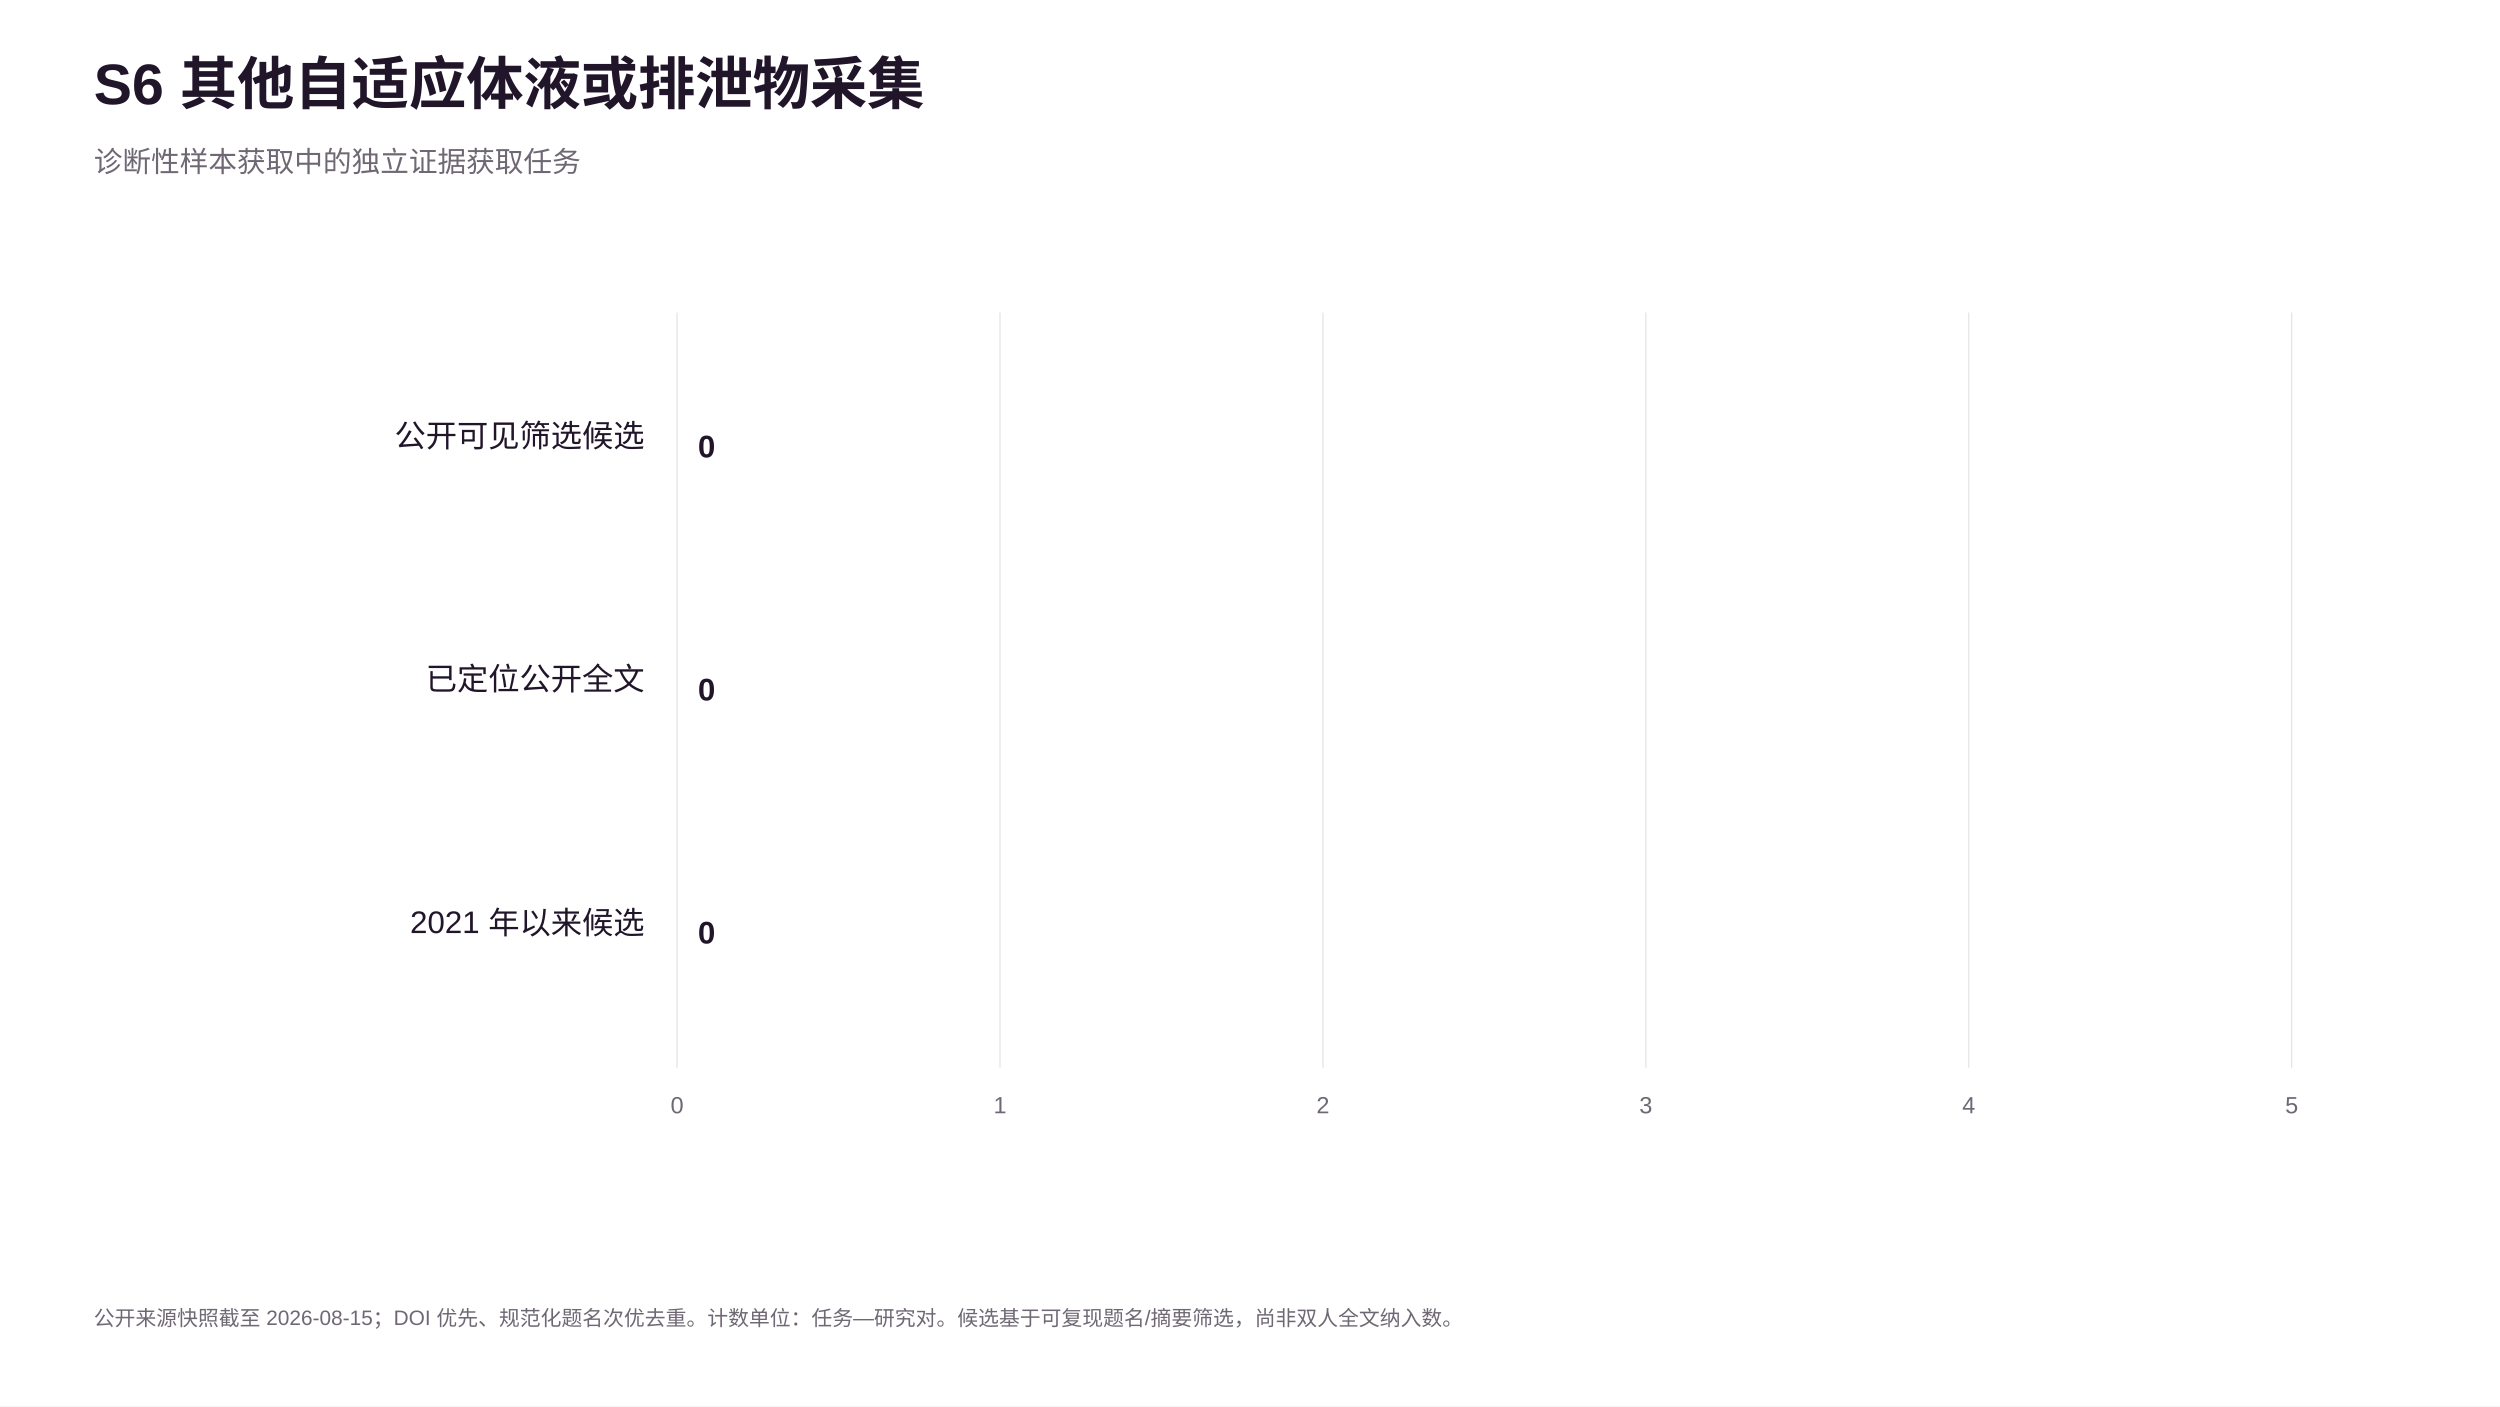
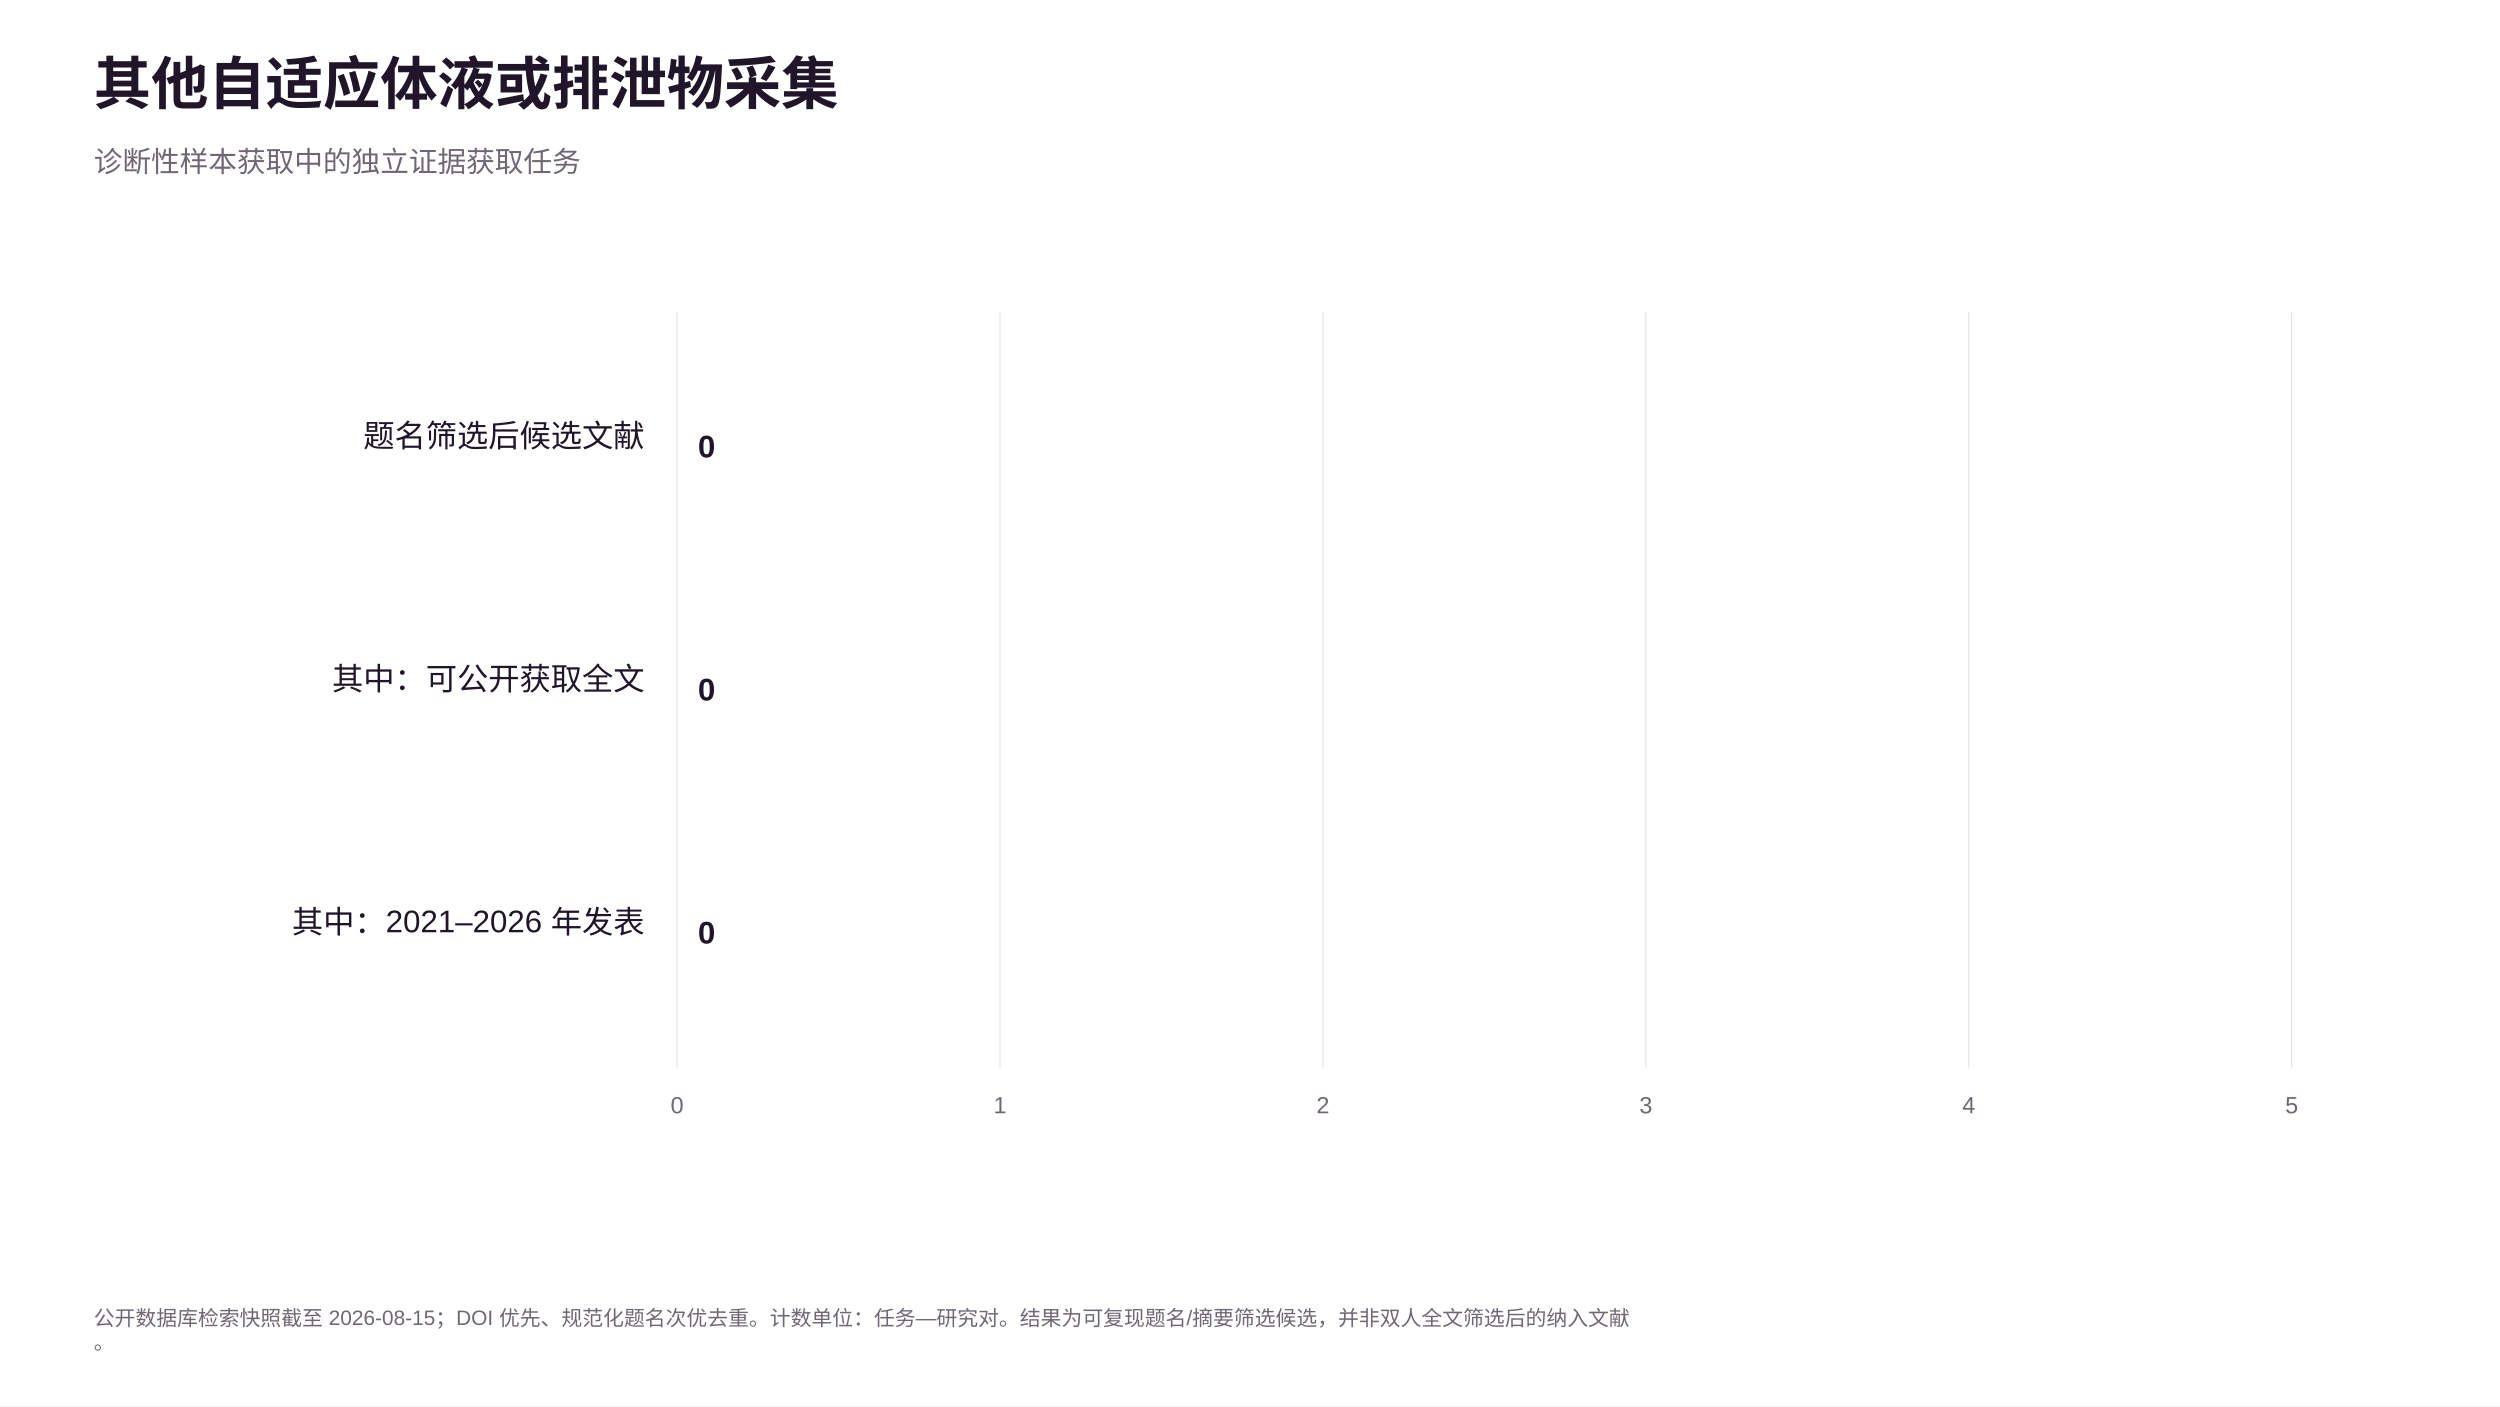
<svg xmlns="http://www.w3.org/2000/svg" width="1920" height="1080" viewBox="0 0 1920 1080">
  <rect width="1920" height="1080" fill="#FFFFFF" />
  <text x="72" y="80" font-size="44" fill="#21152A" text-anchor="start" font-weight="700" font-family="Arial,'Microsoft YaHei','Noto Sans CJK SC',sans-serif">
-     <tspan x="72" dy="0">S6 其他自适应体液或排泄物采集</tspan>
+     <tspan x="72" dy="0">其他自适应体液或排泄物采集</tspan>
  </text>
  <text x="72" y="132" font-size="22" fill="#6F6874" text-anchor="start" font-weight="400" font-family="Arial,'Microsoft YaHei','Noto Sans CJK SC',sans-serif">
    <tspan x="72" dy="0">诊断性样本获取中的独立证据获取任务</tspan>
  </text>
  <line x1="520" y1="240" x2="520" y2="820" stroke="#E8E3EA" stroke-width="1" />
  <text x="520" y="855" font-size="18" fill="#6F6874" text-anchor="middle" font-weight="400" font-family="Arial,'Microsoft YaHei','Noto Sans CJK SC',sans-serif">
    <tspan x="520" dy="0">0</tspan>
  </text>
  <line x1="768" y1="240" x2="768" y2="820" stroke="#E8E3EA" stroke-width="1" />
  <text x="768" y="855" font-size="18" fill="#6F6874" text-anchor="middle" font-weight="400" font-family="Arial,'Microsoft YaHei','Noto Sans CJK SC',sans-serif">
    <tspan x="768" dy="0">1</tspan>
  </text>
  <line x1="1016" y1="240" x2="1016" y2="820" stroke="#E8E3EA" stroke-width="1" />
  <text x="1016" y="855" font-size="18" fill="#6F6874" text-anchor="middle" font-weight="400" font-family="Arial,'Microsoft YaHei','Noto Sans CJK SC',sans-serif">
    <tspan x="1016" dy="0">2</tspan>
  </text>
  <line x1="1264" y1="240" x2="1264" y2="820" stroke="#E8E3EA" stroke-width="1" />
  <text x="1264" y="855" font-size="18" fill="#6F6874" text-anchor="middle" font-weight="400" font-family="Arial,'Microsoft YaHei','Noto Sans CJK SC',sans-serif">
    <tspan x="1264" dy="0">3</tspan>
  </text>
  <line x1="1512" y1="240" x2="1512" y2="820" stroke="#E8E3EA" stroke-width="1" />
  <text x="1512" y="855" font-size="18" fill="#6F6874" text-anchor="middle" font-weight="400" font-family="Arial,'Microsoft YaHei','Noto Sans CJK SC',sans-serif">
    <tspan x="1512" dy="0">4</tspan>
  </text>
  <line x1="1760" y1="240" x2="1760" y2="820" stroke="#E8E3EA" stroke-width="1" />
  <text x="1760" y="855" font-size="18" fill="#6F6874" text-anchor="middle" font-weight="400" font-family="Arial,'Microsoft YaHei','Noto Sans CJK SC',sans-serif">
    <tspan x="1760" dy="0">5</tspan>
  </text>
  <text x="495" y="343.267" font-size="24" fill="#21152A" text-anchor="end" font-weight="400" font-family="Arial,'Microsoft YaHei','Noto Sans CJK SC',sans-serif">
-     <tspan x="495" dy="0">公开可见筛选候选</tspan>
+     <tspan x="495" dy="0">题名筛选后候选文献</tspan>
  </text>
  <rect x="520" y="312.267" width="0" height="58" rx="8" fill="#5C1A74" />
  <text x="536" y="351.267" font-size="24" fill="#21152A" text-anchor="start" font-weight="700" font-family="Arial,'Microsoft YaHei','Noto Sans CJK SC',sans-serif">
    <tspan x="536" dy="0">0</tspan>
  </text>
  <text x="495" y="529.933" font-size="24" fill="#21152A" text-anchor="end" font-weight="400" font-family="Arial,'Microsoft YaHei','Noto Sans CJK SC',sans-serif">
-     <tspan x="495" dy="0">已定位公开全文</tspan>
+     <tspan x="495" dy="0">其中：可公开获取全文</tspan>
  </text>
  <rect x="520" y="498.933" width="0" height="58" rx="8" fill="#2D876F" />
  <text x="536" y="537.933" font-size="24" fill="#21152A" text-anchor="start" font-weight="700" font-family="Arial,'Microsoft YaHei','Noto Sans CJK SC',sans-serif">
    <tspan x="536" dy="0">0</tspan>
  </text>
  <text x="495" y="716.6" font-size="24" fill="#21152A" text-anchor="end" font-weight="400" font-family="Arial,'Microsoft YaHei','Noto Sans CJK SC',sans-serif">
-     <tspan x="495" dy="0">2021 年以来候选</tspan>
+     <tspan x="495" dy="0">其中：2021–2026 年发表</tspan>
  </text>
  <rect x="520" y="685.6" width="0" height="58" rx="8" fill="#B7791F" />
  <text x="536" y="724.6" font-size="24" fill="#21152A" text-anchor="start" font-weight="700" font-family="Arial,'Microsoft YaHei','Noto Sans CJK SC',sans-serif">
    <tspan x="536" dy="0">0</tspan>
  </text>
  <text x="72" y="1018" font-size="16" fill="#6F6874" text-anchor="start" font-weight="400" font-family="Arial,'Microsoft YaHei','Noto Sans CJK SC',sans-serif">
-     <tspan x="72" dy="0">公开来源快照截至 2026-08-15；DOI 优先、规范化题名次优去重。计数单位：任务—研究对。候选基于可复现题名/摘要筛选，尚非双人全文纳入数。</tspan>
+     <tspan x="72" dy="0">公开数据库检索快照截至 2026-08-15；DOI 优先、规范化题名次优去重。计数单位：任务—研究对。结果为可复现题名/摘要筛选候选，并非双人全文筛选后的纳入文献</tspan>
+     <tspan x="72" dy="18.4">。</tspan>
  </text>
</svg>
